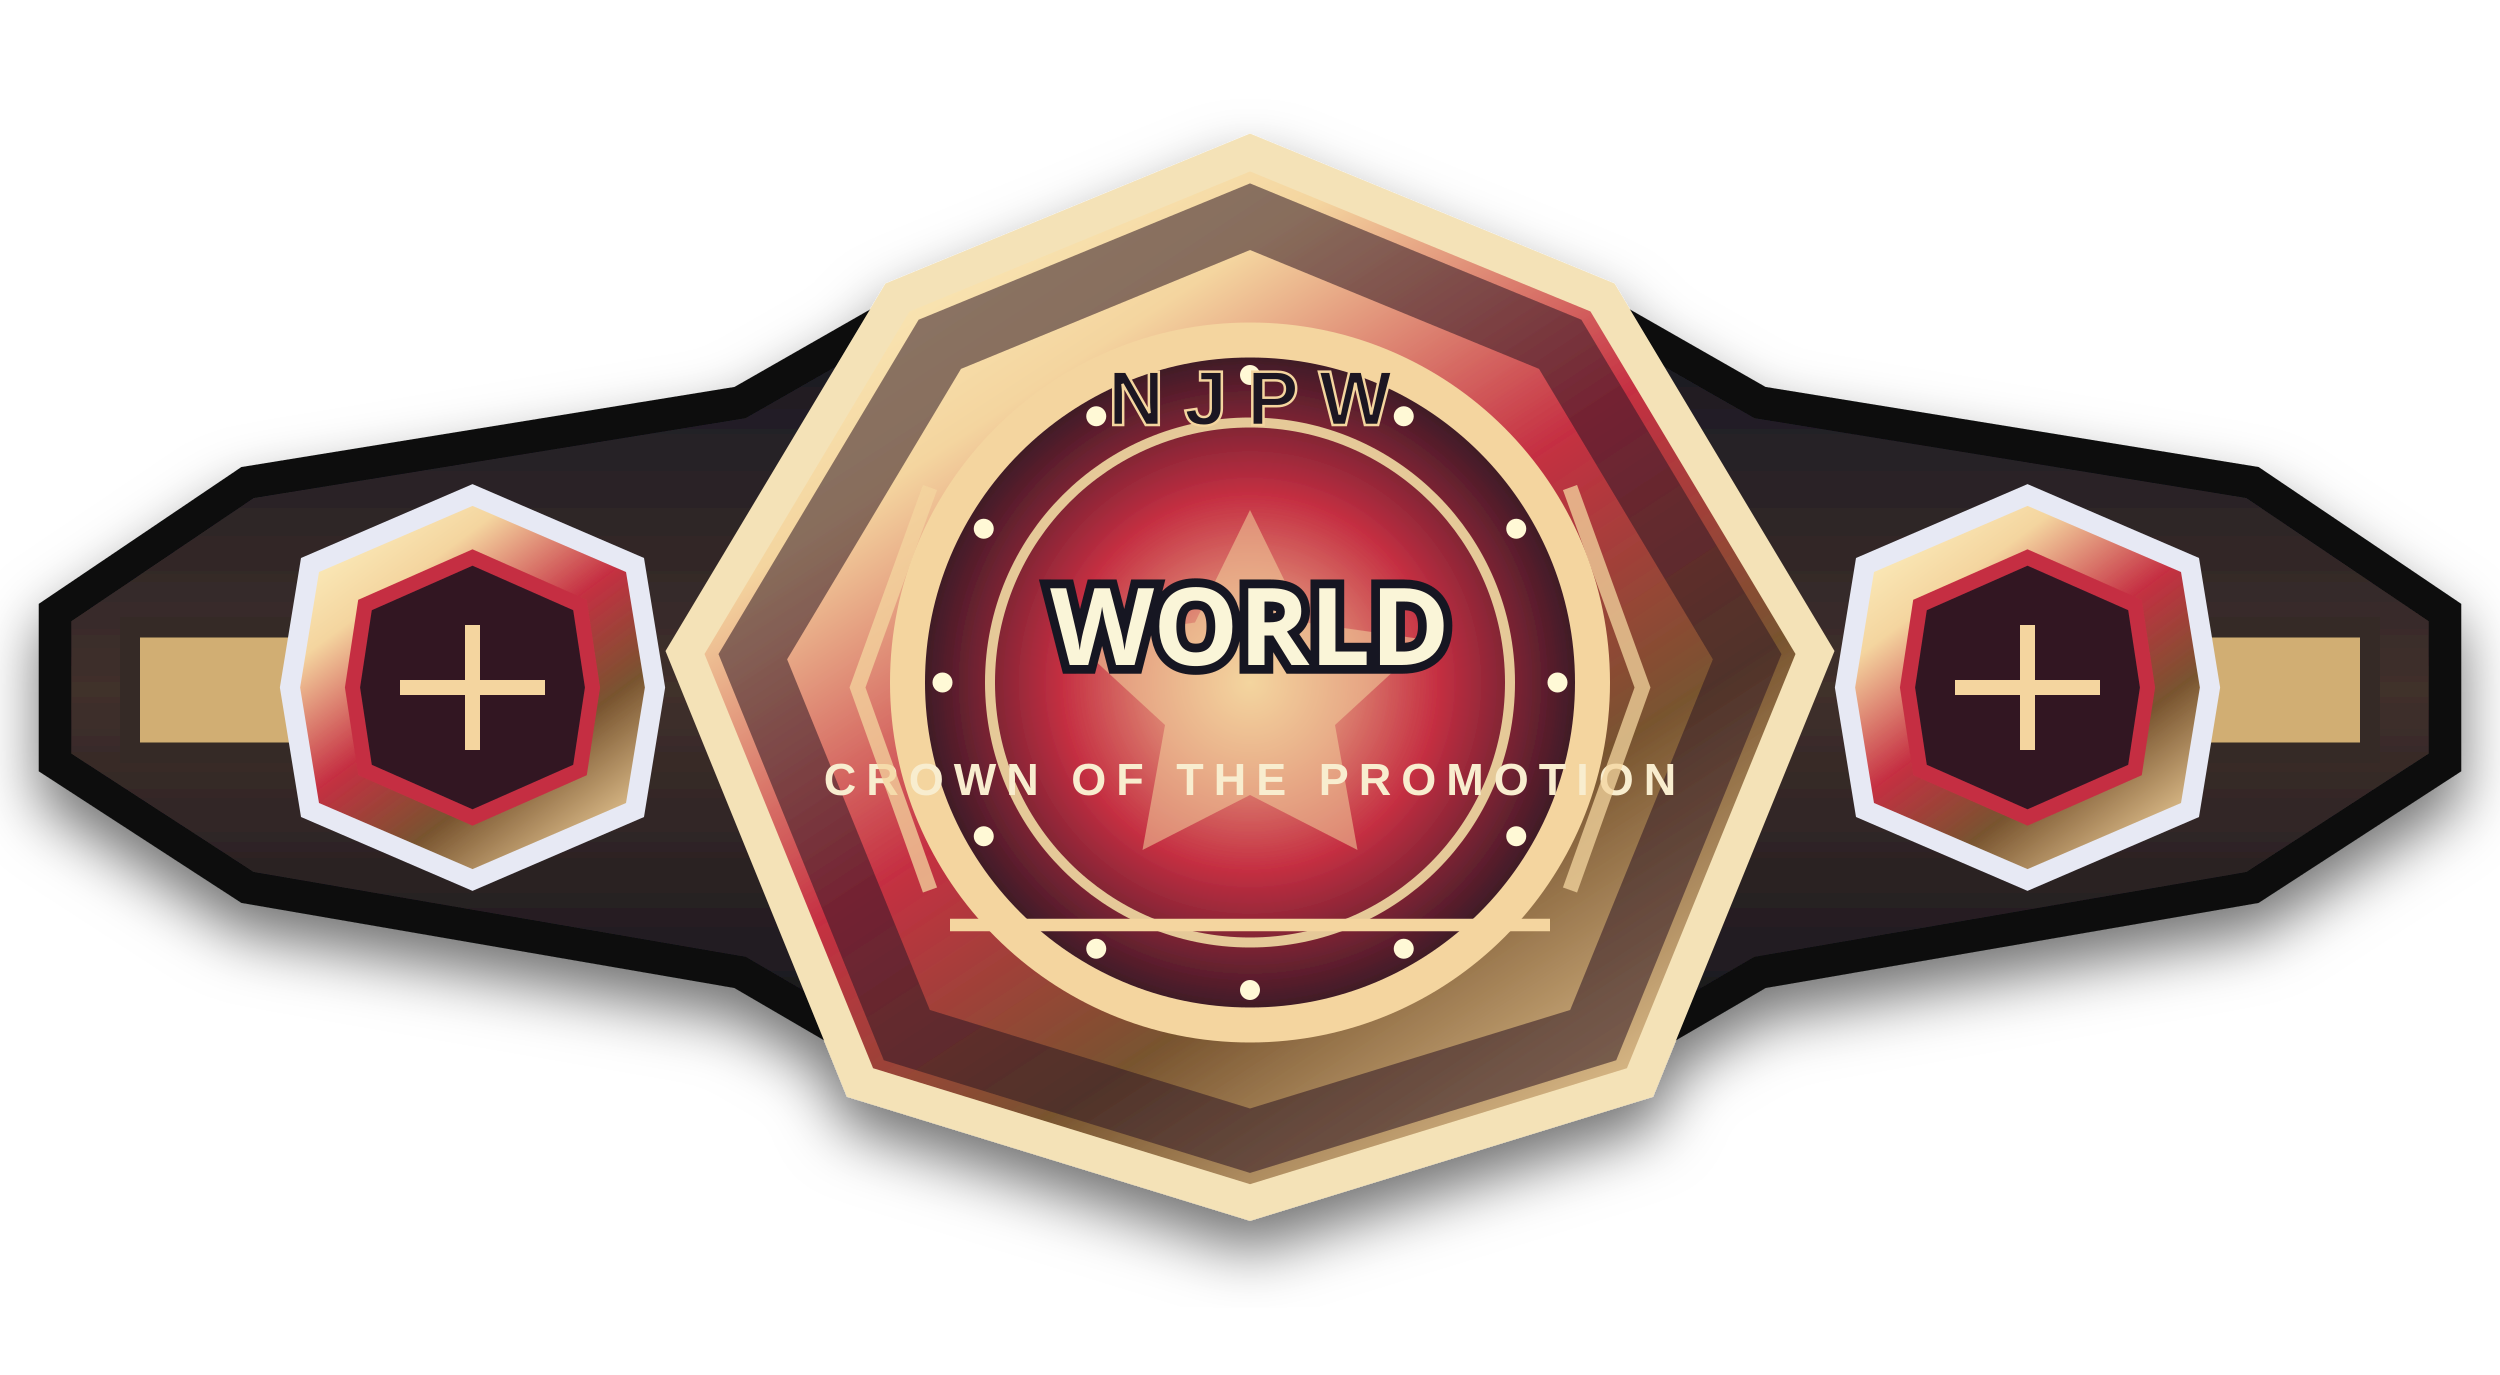
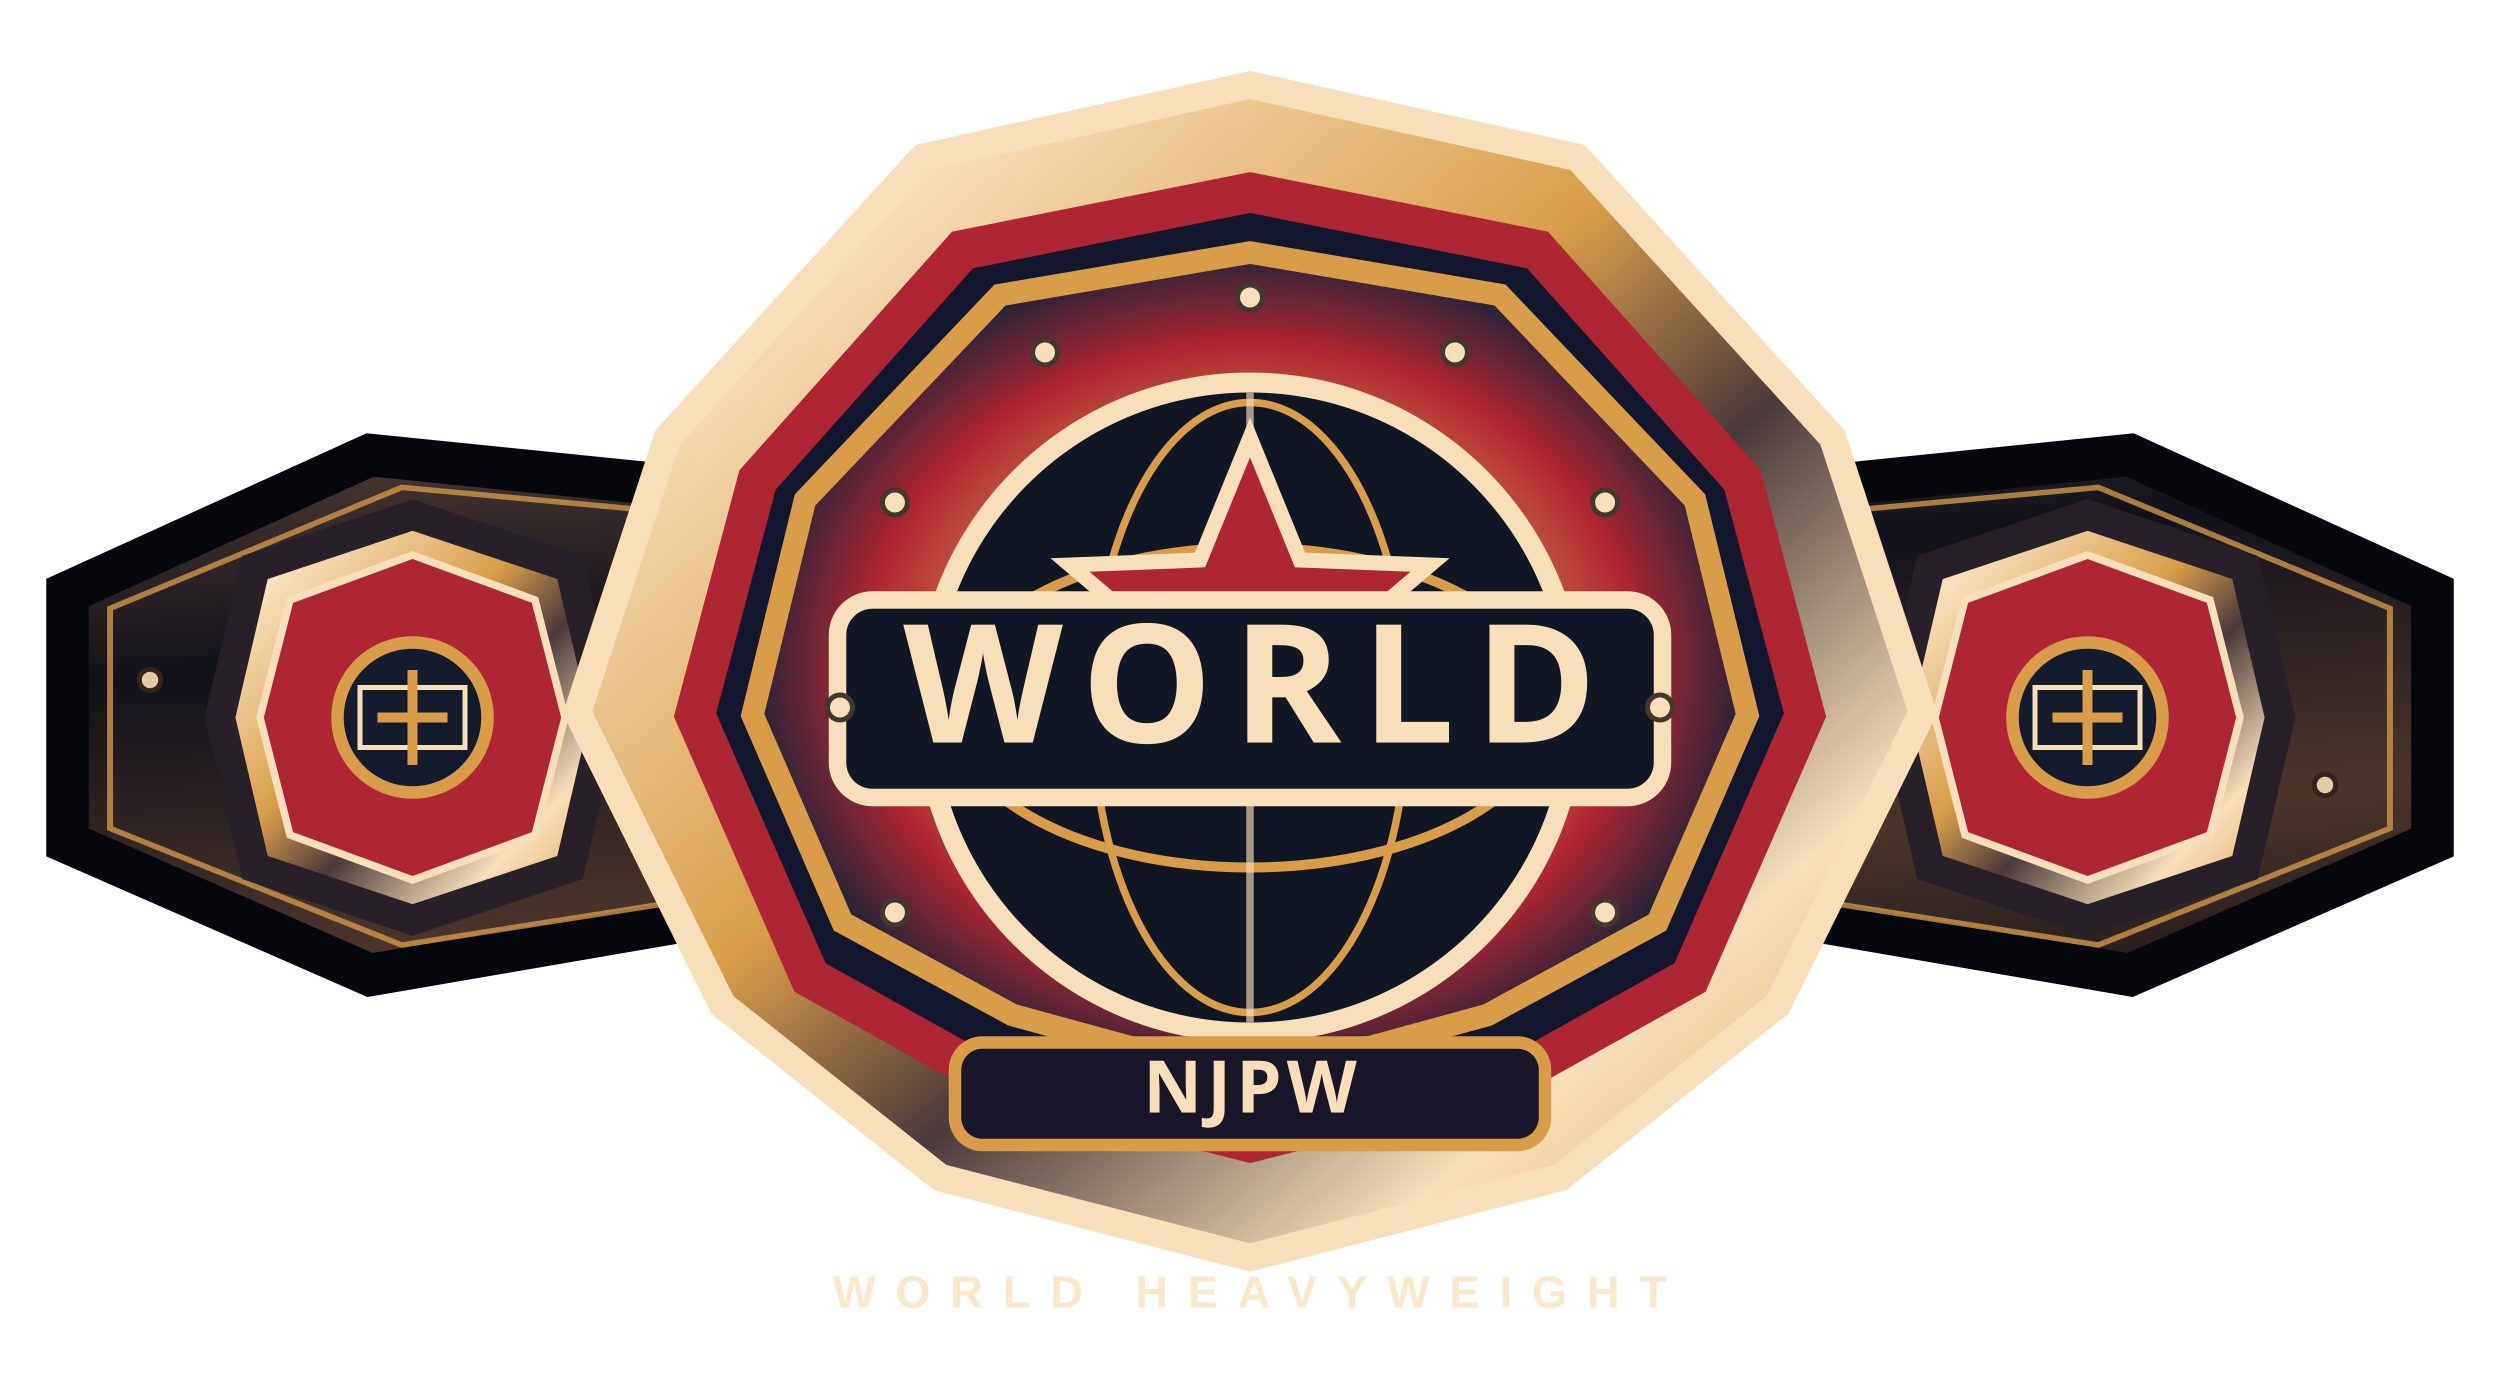
- <svg xmlns="http://www.w3.org/2000/svg" viewBox="0 0 1000 550" width="1000" height="550" role="img" aria-label="NJPW WORLD championship belt art">
+ <svg xmlns="http://www.w3.org/2000/svg" width="1000" height="550" viewBox="0 0 1000 550" role="img" aria-label="NJPW WORLD CHAMPIONSHIP illustration">
  <defs>
-     <linearGradient id="leather" x1="0" y1="0" x2="0" y2="1">
-       <stop stop-color="#0d1220" />
-       <stop offset=".5" stop-color="#40302b" />
-       <stop offset="1" stop-color="#090c18" />
+     <linearGradient id="leather" x1="0" x2=".2" y1="0" y2="1">
+       <stop stop-color="#151323" />
+       <stop offset=".25" stop-color="#4b3832" />
+       <stop offset=".46" stop-color="#12121c" />
+       <stop offset=".75" stop-color="#4b352b" />
+       <stop offset="1" stop-color="#111017" />
    </linearGradient>
-     <linearGradient id="gold" x1=".1" y1="0" x2=".8" y2="1">
-       <stop stop-color="#fff7c9" />
-       <stop offset=".25" stop-color="#f4d59f" />
-       <stop offset=".5" stop-color="#c52f42" />
-       <stop offset=".72" stop-color="#78542f" />
-       <stop offset="1" stop-color="#f4d59f" />
+     <linearGradient id="metal" x1="0" x2="1" y1="0" y2="1">
+       <stop stop-color="#fbf5df" />
+       <stop offset=".16" stop-color="#f7dfb9" />
+       <stop offset=".43" stop-color="#d99d49" />
+       <stop offset=".58" stop-color="#4b3a3b" />
+       <stop offset=".79" stop-color="#f7dfb9" />
+       <stop offset="1" stop-color="#d99d49" />
    </linearGradient>
-     <radialGradient id="face">
-       <stop stop-color="#f4d59f" />
-       <stop offset=".55" stop-color="#c52f42" />
-       <stop offset="1" stop-color="#301824" />
+     <radialGradient id="plate">
+       <stop stop-color="#f7dfb9" />
+       <stop offset=".4" stop-color="#d99d49" />
+       <stop offset=".78" stop-color="#ae2534" />
+       <stop offset="1" stop-color="#252436" />
    </radialGradient>
-     <filter id="shadow">
-       <feDropShadow dx="0" dy="12" stdDeviation="12" flood-opacity=".55" />
-     </filter>
  </defs>
-   <g filter="url(#shadow)">
-     <path d="M22 245 99 193 296 161 380 113 500 85 620 113 704 161 901 193 978 245 978 305 901 355 704 389 620 438 500 467 380 438 296 389 99 355 22 305Z" fill="url(#leather)" stroke="#07090c" stroke-width="13" />
-     <path d="M52 251h92v50H52zM856 251h92v50h-92z" fill="#d1ae73" stroke="#342b25" stroke-width="8" />
-     <g transform="translate(189 275)">
-       <path d="M0-77L65 -49 73 0 65 49 0 77 -65 49 -73 0 -65 -49Z" fill="url(#gold)" stroke="#e7e9f4" stroke-width="8" />
-       <path d="M0 -52L43 -33 48 0 43 33 0 52 -43 33 -48 0 -43 -33Z" fill="#301824" stroke="#c52f42" stroke-width="6" />
-       <path d="M-29 0H29M0-25V25" stroke="#f4d59f" stroke-width="6" />
-     </g>
-     <g transform="translate(811 275)">
-       <path d="M0-77L65 -49 73 0 65 49 0 77 -65 49 -73 0 -65 -49Z" fill="url(#gold)" stroke="#e7e9f4" stroke-width="8" />
-       <path d="M0 -52L43 -33 48 0 43 33 0 52 -43 33 -48 0 -43 -33Z" fill="#301824" stroke="#c52f42" stroke-width="6" />
-       <path d="M-29 0H29M0-25V25" stroke="#f4d59f" stroke-width="6" />
-     </g>
-     <path d="M500 61L641 119 726 261 656 433 500 481 344 433 274 261 359 119Z" fill="url(#gold)" stroke="#f4e2b7" stroke-width="14" />
-     <path d="M500 61L641 119 726 261 656 433 500 481 344 433 274 261 359 119Z" fill="none" stroke="#301824" stroke-width="28" opacity=".55" transform="translate(500 275) scale(.88) translate(-500 -275)" />
-     <circle cx="500" cy="273" r="137" fill="url(#face)" stroke="#f4d59f" stroke-width="14" />
-     <circle cx="500" cy="273" r="104" fill="none" stroke="#fff3b2" stroke-width="4" opacity=".8" />
-     <circle cx="623.0" cy="273.0" r="4" fill="#fff9d6" />
-     <circle cx="606.5" cy="334.5" r="4" fill="#fff9d6" />
-     <circle cx="561.5" cy="379.5" r="4" fill="#fff9d6" />
-     <circle cx="500.0" cy="396.0" r="4" fill="#fff9d6" />
-     <circle cx="438.5" cy="379.5" r="4" fill="#fff9d6" />
-     <circle cx="393.5" cy="334.5" r="4" fill="#fff9d6" />
-     <circle cx="377.0" cy="273.0" r="4" fill="#fff9d6" />
-     <circle cx="393.5" cy="211.5" r="4" fill="#fff9d6" />
-     <circle cx="438.5" cy="166.5" r="4" fill="#fff9d6" />
-     <circle cx="500.0" cy="150.0" r="4" fill="#fff9d6" />
-     <circle cx="561.5" cy="166.5" r="4" fill="#fff9d6" />
-     <circle cx="606.5" cy="211.5" r="4" fill="#fff9d6" />
-     <path d="M500 204l22 45 49 7 -37 34 9 50 -43 -22 -43 22 9 -50 -37 -34 49 -7Z" fill="#f4d59f" opacity="0.53" />
-     <text x="500" y="170" text-anchor="middle" font-family="Arial,sans-serif" font-size="31" font-weight="900" letter-spacing="8" fill="#1c1820" stroke="#f4d59f" stroke-width="1">NJPW</text>
-     <text x="500" y="266" text-anchor="middle" textLength="135" lengthAdjust="spacingAndGlyphs" font-family="Impact,'Arial Black',sans-serif" font-size="43" font-weight="1000" fill="#faf5d8" stroke="#191622" stroke-width="7" paint-order="stroke">WORLD</text>
-     <text x="500" y="318" text-anchor="middle" font-family="Arial,sans-serif" font-size="18" font-weight="900" letter-spacing="4" fill="#f8edcf">CROWN OF THE PROMOTION</text>
-     <path d="M380 370h240" stroke="#f4d59f" stroke-width="5" />
-     <path d="M372 195l-29 80 29 81M628 195l29 80 -29 81" fill="none" stroke="#f4d59f" stroke-width="6" opacity=".75" />
+   <path d="M27 237 148 182 276 195 368 123 500 89 632 123 724 195 852 182 973 237 973 337 852 390 724 368 632 447 500 474 368 447 276 368 148 390 27 337Z" fill="url(#leather)" stroke="#05070d" stroke-width="17" />
+   <path d="M27 237 148 182 276 195 368 123 500 89 632 123 724 195 852 182 973 237 973 337 852 390 724 368 632 447 500 474 368 447 276 368 148 390 27 337Z" fill="none" stroke="#d99d49" stroke-width="2.5" opacity=".76" transform="translate(500 290) scale(.964 .88) translate(-500 -290)" />
+   <circle cx="60" cy="272" r="4.3" fill="#e2cca3" stroke="#33231a" stroke-width="2" />
+   <circle cx="118" cy="314" r="4.3" fill="#e2cca3" stroke="#33231a" stroke-width="2" />
+   <circle cx="176" cy="272" r="4.3" fill="#e2cca3" stroke="#33231a" stroke-width="2" />
+   <circle cx="234" cy="314" r="4.3" fill="#e2cca3" stroke="#33231a" stroke-width="2" />
+   <circle cx="292" cy="272" r="4.3" fill="#e2cca3" stroke="#33231a" stroke-width="2" />
+   <circle cx="350" cy="314" r="4.3" fill="#e2cca3" stroke="#33231a" stroke-width="2" />
+   <circle cx="408" cy="272" r="4.3" fill="#e2cca3" stroke="#33231a" stroke-width="2" />
+   <circle cx="466" cy="314" r="4.3" fill="#e2cca3" stroke="#33231a" stroke-width="2" />
+   <circle cx="524" cy="272" r="4.3" fill="#e2cca3" stroke="#33231a" stroke-width="2" />
+   <circle cx="582" cy="314" r="4.3" fill="#e2cca3" stroke="#33231a" stroke-width="2" />
+   <circle cx="640" cy="272" r="4.3" fill="#e2cca3" stroke="#33231a" stroke-width="2" />
+   <circle cx="698" cy="314" r="4.3" fill="#e2cca3" stroke="#33231a" stroke-width="2" />
+   <circle cx="756" cy="272" r="4.3" fill="#e2cca3" stroke="#33231a" stroke-width="2" />
+   <circle cx="814" cy="314" r="4.3" fill="#e2cca3" stroke="#33231a" stroke-width="2" />
+   <circle cx="872" cy="272" r="4.3" fill="#e2cca3" stroke="#33231a" stroke-width="2" />
+   <circle cx="930" cy="314" r="4.3" fill="#e2cca3" stroke="#33231a" stroke-width="2" />
+   <g transform="translate(165 287)">
+     <path d="M0 -81 63 -60 77 0 63 60 0 81 -63 60 -77 0 -63 -60Z" fill="url(#metal)" stroke="#272028" stroke-width="12" />
+     <path d="M0 -65 49 -47 61 0 49 47 0 65 -49 47 -61 0 -49 -47Z" fill="#ae2534" stroke="#f7dfb9" stroke-width="3" />
+     <circle r="30" fill="#141b2c" stroke="#d99d49" stroke-width="5" />
+     <path d="M-21 -12H21V12H-21Z" fill="none" stroke="#f7dfb9" stroke-width="2" />
+     <path d="M0 -19V19M-14 0H14" stroke="#d99d49" stroke-width="4" />
  </g>
+   <g transform="translate(835 287)">
+     <path d="M0 -81 63 -60 77 0 63 60 0 81 -63 60 -77 0 -63 -60Z" fill="url(#metal)" stroke="#272028" stroke-width="12" />
+     <path d="M0 -65 49 -47 61 0 49 47 0 65 -49 47 -61 0 -49 -47Z" fill="#ae2534" stroke="#f7dfb9" stroke-width="3" />
+     <circle r="30" fill="#141b2c" stroke="#d99d49" stroke-width="5" />
+     <path d="M-21 -12H21V12H-21Z" fill="none" stroke="#f7dfb9" stroke-width="2" />
+     <path d="M0 -19V19M-14 0H14" stroke="#d99d49" stroke-width="4" />
+   </g>
+   <path d="M500 34 631 63 733 175 769 285 711 402 624 471 500 503 376 471 289 402 231 285 267 175 369 63Z" fill="url(#metal)" stroke="#f7dfb9" stroke-width="11" />
+   <path d="M500 77 615 100 697 192 722 286 676 391 606 430 500 457 394 430 324 391 278 286 303 192 385 100Z" fill="#12172d" stroke="#ae2534" stroke-width="16" />
+   <path d="M500 101 600 118 678 200 699 286 663 369 595 406 500 432 405 406 337 369 301 286 322 200 400 118Z" fill="url(#plate)" stroke="#d99d49" stroke-width="9" />
+   <circle cx="500" cy="283" r="130" fill="#111625" stroke="#f7dfb9" stroke-width="8" />
+   <ellipse cx="500" cy="283" rx="120" ry="64" fill="none" stroke="#d99d49" stroke-width="4" />
+   <ellipse cx="500" cy="283" rx="63" ry="122" fill="none" stroke="#d99d49" stroke-width="3" />
+   <path d="M370 283h260M500 157v252" stroke="#f7dfb9" stroke-width="3" opacity=".65" />
+   <path d="M500 175 520 224 572 226 532 260 548 311 500 281 452 311 468 260 428 226 480 224Z" fill="#ae2534" stroke="#f7dfb9" stroke-width="6" />
+   <rect x="335" y="240" width="330" height="79" rx="14" fill="#111725" stroke="#f7dfb9" stroke-width="7" />
+   <text x="500" y="297" text-anchor="middle" font-family="Impact,'Arial Black',sans-serif" font-size="66" font-weight="1000" letter-spacing="8" textLength="278" lengthAdjust="spacingAndGlyphs" fill="#f7dfb9">WORLD</text>
+   <circle cx="664.00" cy="283.00" r="5" fill="#f7dfb9" stroke="#42382e" stroke-width="2" />
+   <circle cx="642.03" cy="365.00" r="5" fill="#f7dfb9" stroke="#42382e" stroke-width="2" />
+   <circle cx="582.00" cy="425.03" r="5" fill="#f7dfb9" stroke="#42382e" stroke-width="2" />
+   <circle cx="500.00" cy="447.00" r="5" fill="#f7dfb9" stroke="#42382e" stroke-width="2" />
+   <circle cx="418.00" cy="425.03" r="5" fill="#f7dfb9" stroke="#42382e" stroke-width="2" />
+   <circle cx="357.97" cy="365.00" r="5" fill="#f7dfb9" stroke="#42382e" stroke-width="2" />
+   <circle cx="336.00" cy="283.00" r="5" fill="#f7dfb9" stroke="#42382e" stroke-width="2" />
+   <circle cx="357.97" cy="201.00" r="5" fill="#f7dfb9" stroke="#42382e" stroke-width="2" />
+   <circle cx="418.00" cy="140.97" r="5" fill="#f7dfb9" stroke="#42382e" stroke-width="2" />
+   <circle cx="500.00" cy="119.00" r="5" fill="#f7dfb9" stroke="#42382e" stroke-width="2" />
+   <circle cx="582.00" cy="140.97" r="5" fill="#f7dfb9" stroke="#42382e" stroke-width="2" />
+   <circle cx="642.03" cy="201.00" r="5" fill="#f7dfb9" stroke="#42382e" stroke-width="2" />
+   <rect x="382" y="417" width="236" height="41" rx="11" fill="#181628" stroke="#d99d49" stroke-width="5" />
+   <text x="500" y="445" text-anchor="middle" font-family="Impact,'Arial Black',sans-serif" font-size="29" textLength="190" lengthAdjust="spacingAndGlyphs" font-weight="1000" letter-spacing="2" fill="#f7dfb9">NJPW</text>
+   <text x="500" y="523" text-anchor="middle" fill="#f7dfb9" opacity=".73" font-family="Arial,sans-serif" font-size="18" letter-spacing="8" font-weight="900">WORLD HEAVYWEIGHT</text>
</svg>
